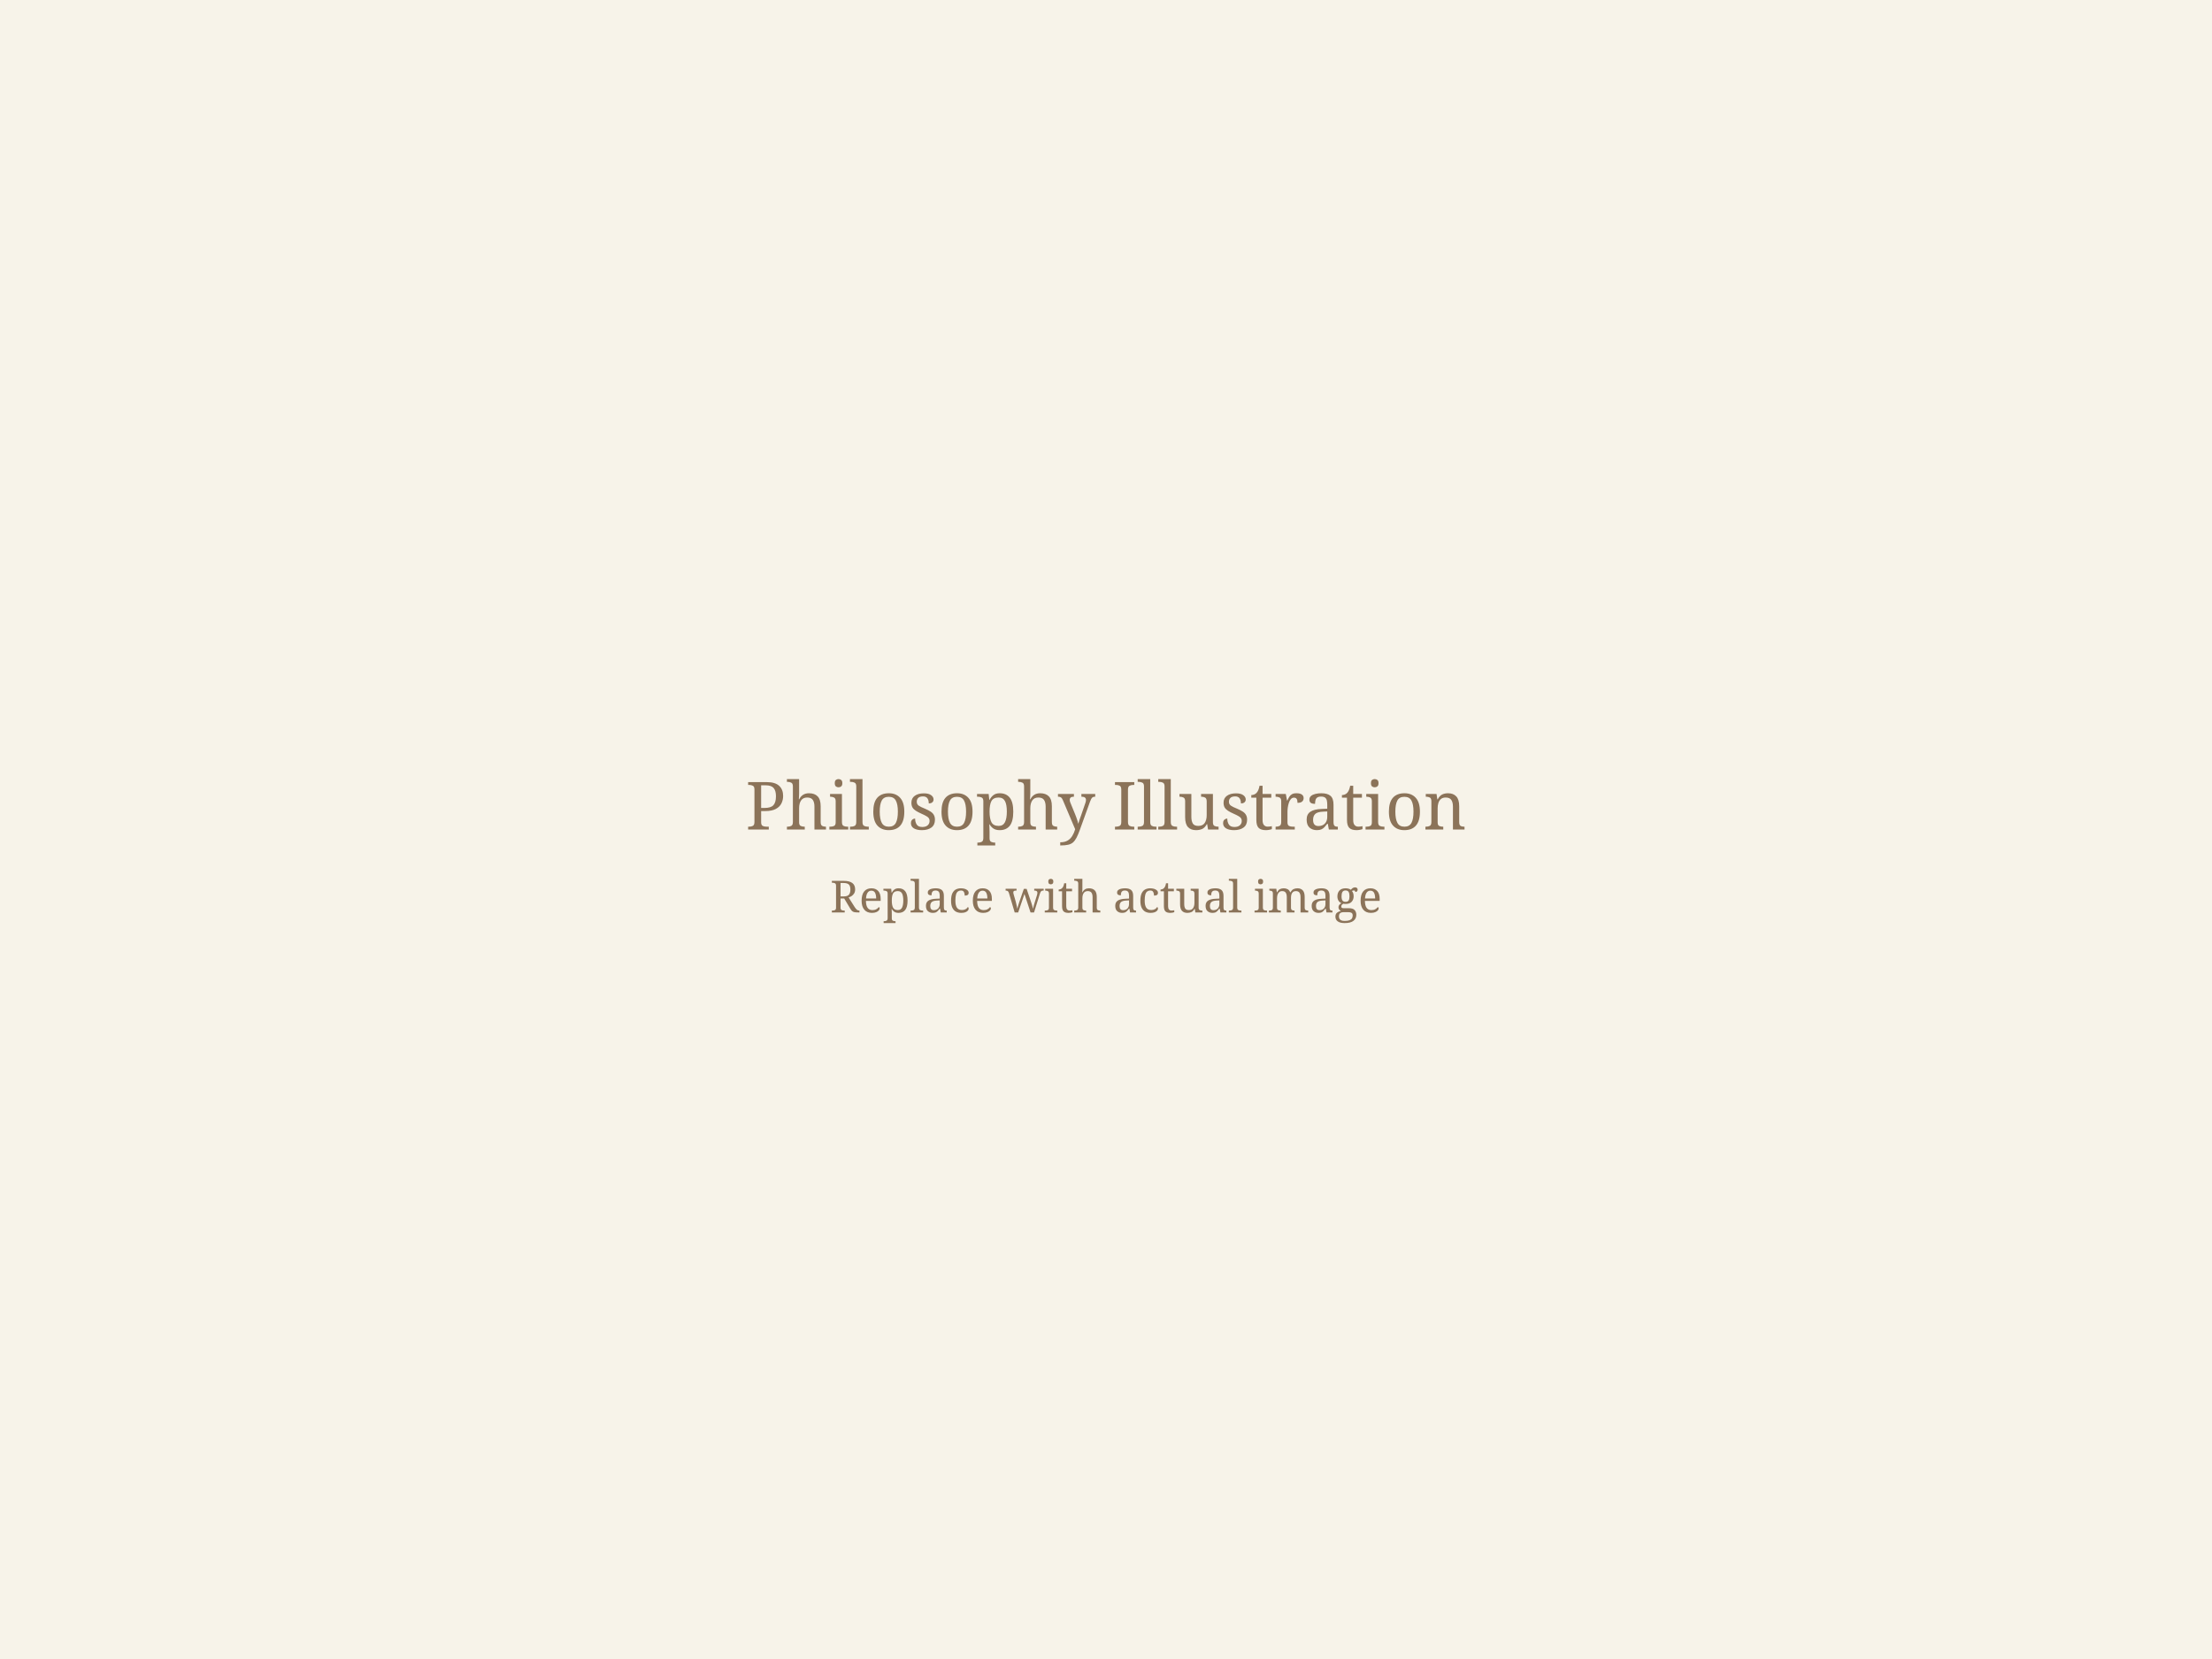
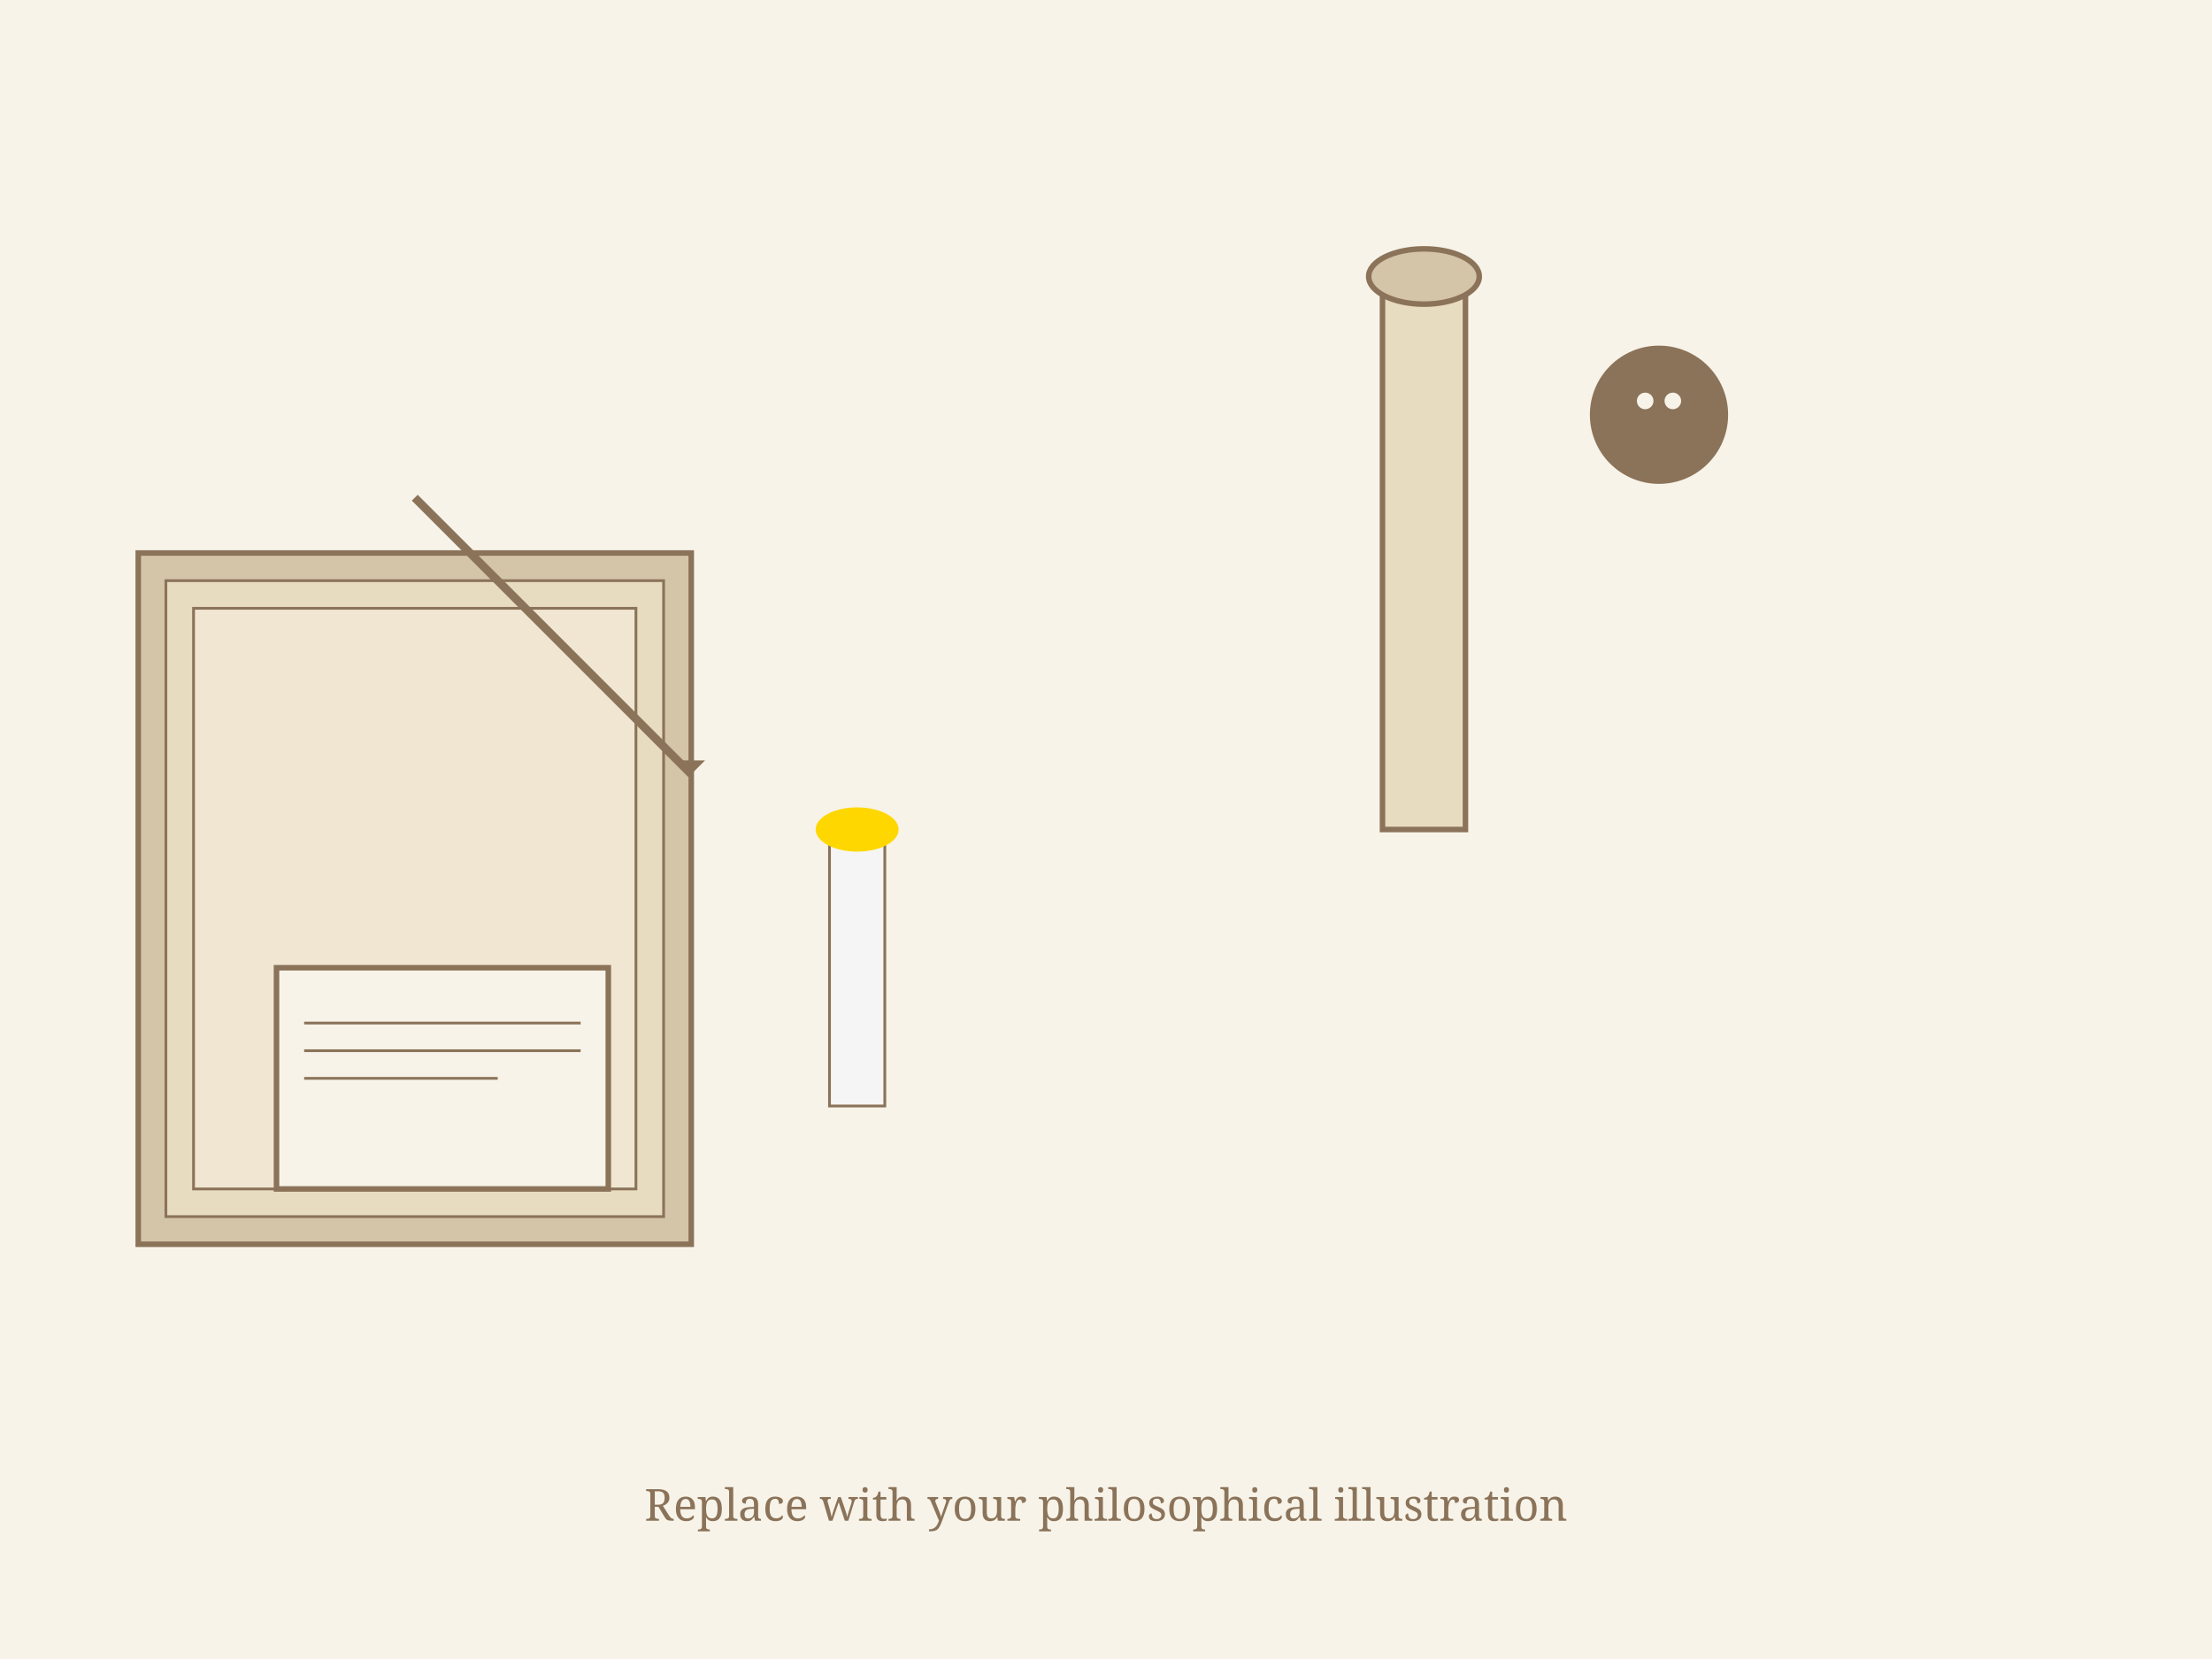
<svg xmlns="http://www.w3.org/2000/svg" width="800" height="600" viewBox="0 0 800 600" fill="none">
  <rect width="800" height="600" fill="#f7f3e9" />
-   <text x="400" y="300" font-family="serif" font-size="24" fill="#8b7359" text-anchor="middle">Philosophy Illustration</text>
-   <text x="400" y="330" font-family="serif" font-size="16" fill="#8b7359" text-anchor="middle">Replace with actual image</text>
+   <rect x="50" y="200" width="200" height="250" fill="#d4c4a8" stroke="#8b7359" stroke-width="2" />
+   <rect x="60" y="210" width="180" height="230" fill="#e8dcc0" stroke="#8b7359" stroke-width="1" />
+   <rect x="70" y="220" width="160" height="210" fill="#f0e6d2" stroke="#8b7359" stroke-width="1" />
+   <line x1="150" y1="180" x2="250" y2="280" stroke="#8b7359" stroke-width="3" />
+   <polygon points="250,280 245,275 255,275" fill="#8b7359" />
+   <rect x="300" y="300" width="20" height="100" fill="#f5f5f5" stroke="#8b7359" stroke-width="1" />
+   <ellipse cx="310" cy="300" rx="15" ry="8" fill="#ffd700" />
+   <rect x="100" y="350" width="120" height="80" fill="#f7f3e9" stroke="#8b7359" stroke-width="2" />
+   <line x1="110" y1="370" x2="210" y2="370" stroke="#8b7359" stroke-width="1" />
+   <line x1="110" y1="380" x2="210" y2="380" stroke="#8b7359" stroke-width="1" />
+   <line x1="110" y1="390" x2="180" y2="390" stroke="#8b7359" stroke-width="1" />
+   <rect x="500" y="100" width="30" height="200" fill="#e8dcc0" stroke="#8b7359" stroke-width="2" />
+   <ellipse cx="515" cy="100" rx="20" ry="10" fill="#d4c4a8" stroke="#8b7359" stroke-width="2" />
+   <circle cx="600" cy="150" r="25" fill="#8b7359" />
+   <circle cx="595" cy="145" r="3" fill="#f7f3e9" />
+   <circle cx="605" cy="145" r="3" fill="#f7f3e9" />
+   <text x="400" y="550" font-family="serif" font-size="16" fill="#8b7359" text-anchor="middle">Replace with your philosophical illustration</text>
</svg>
